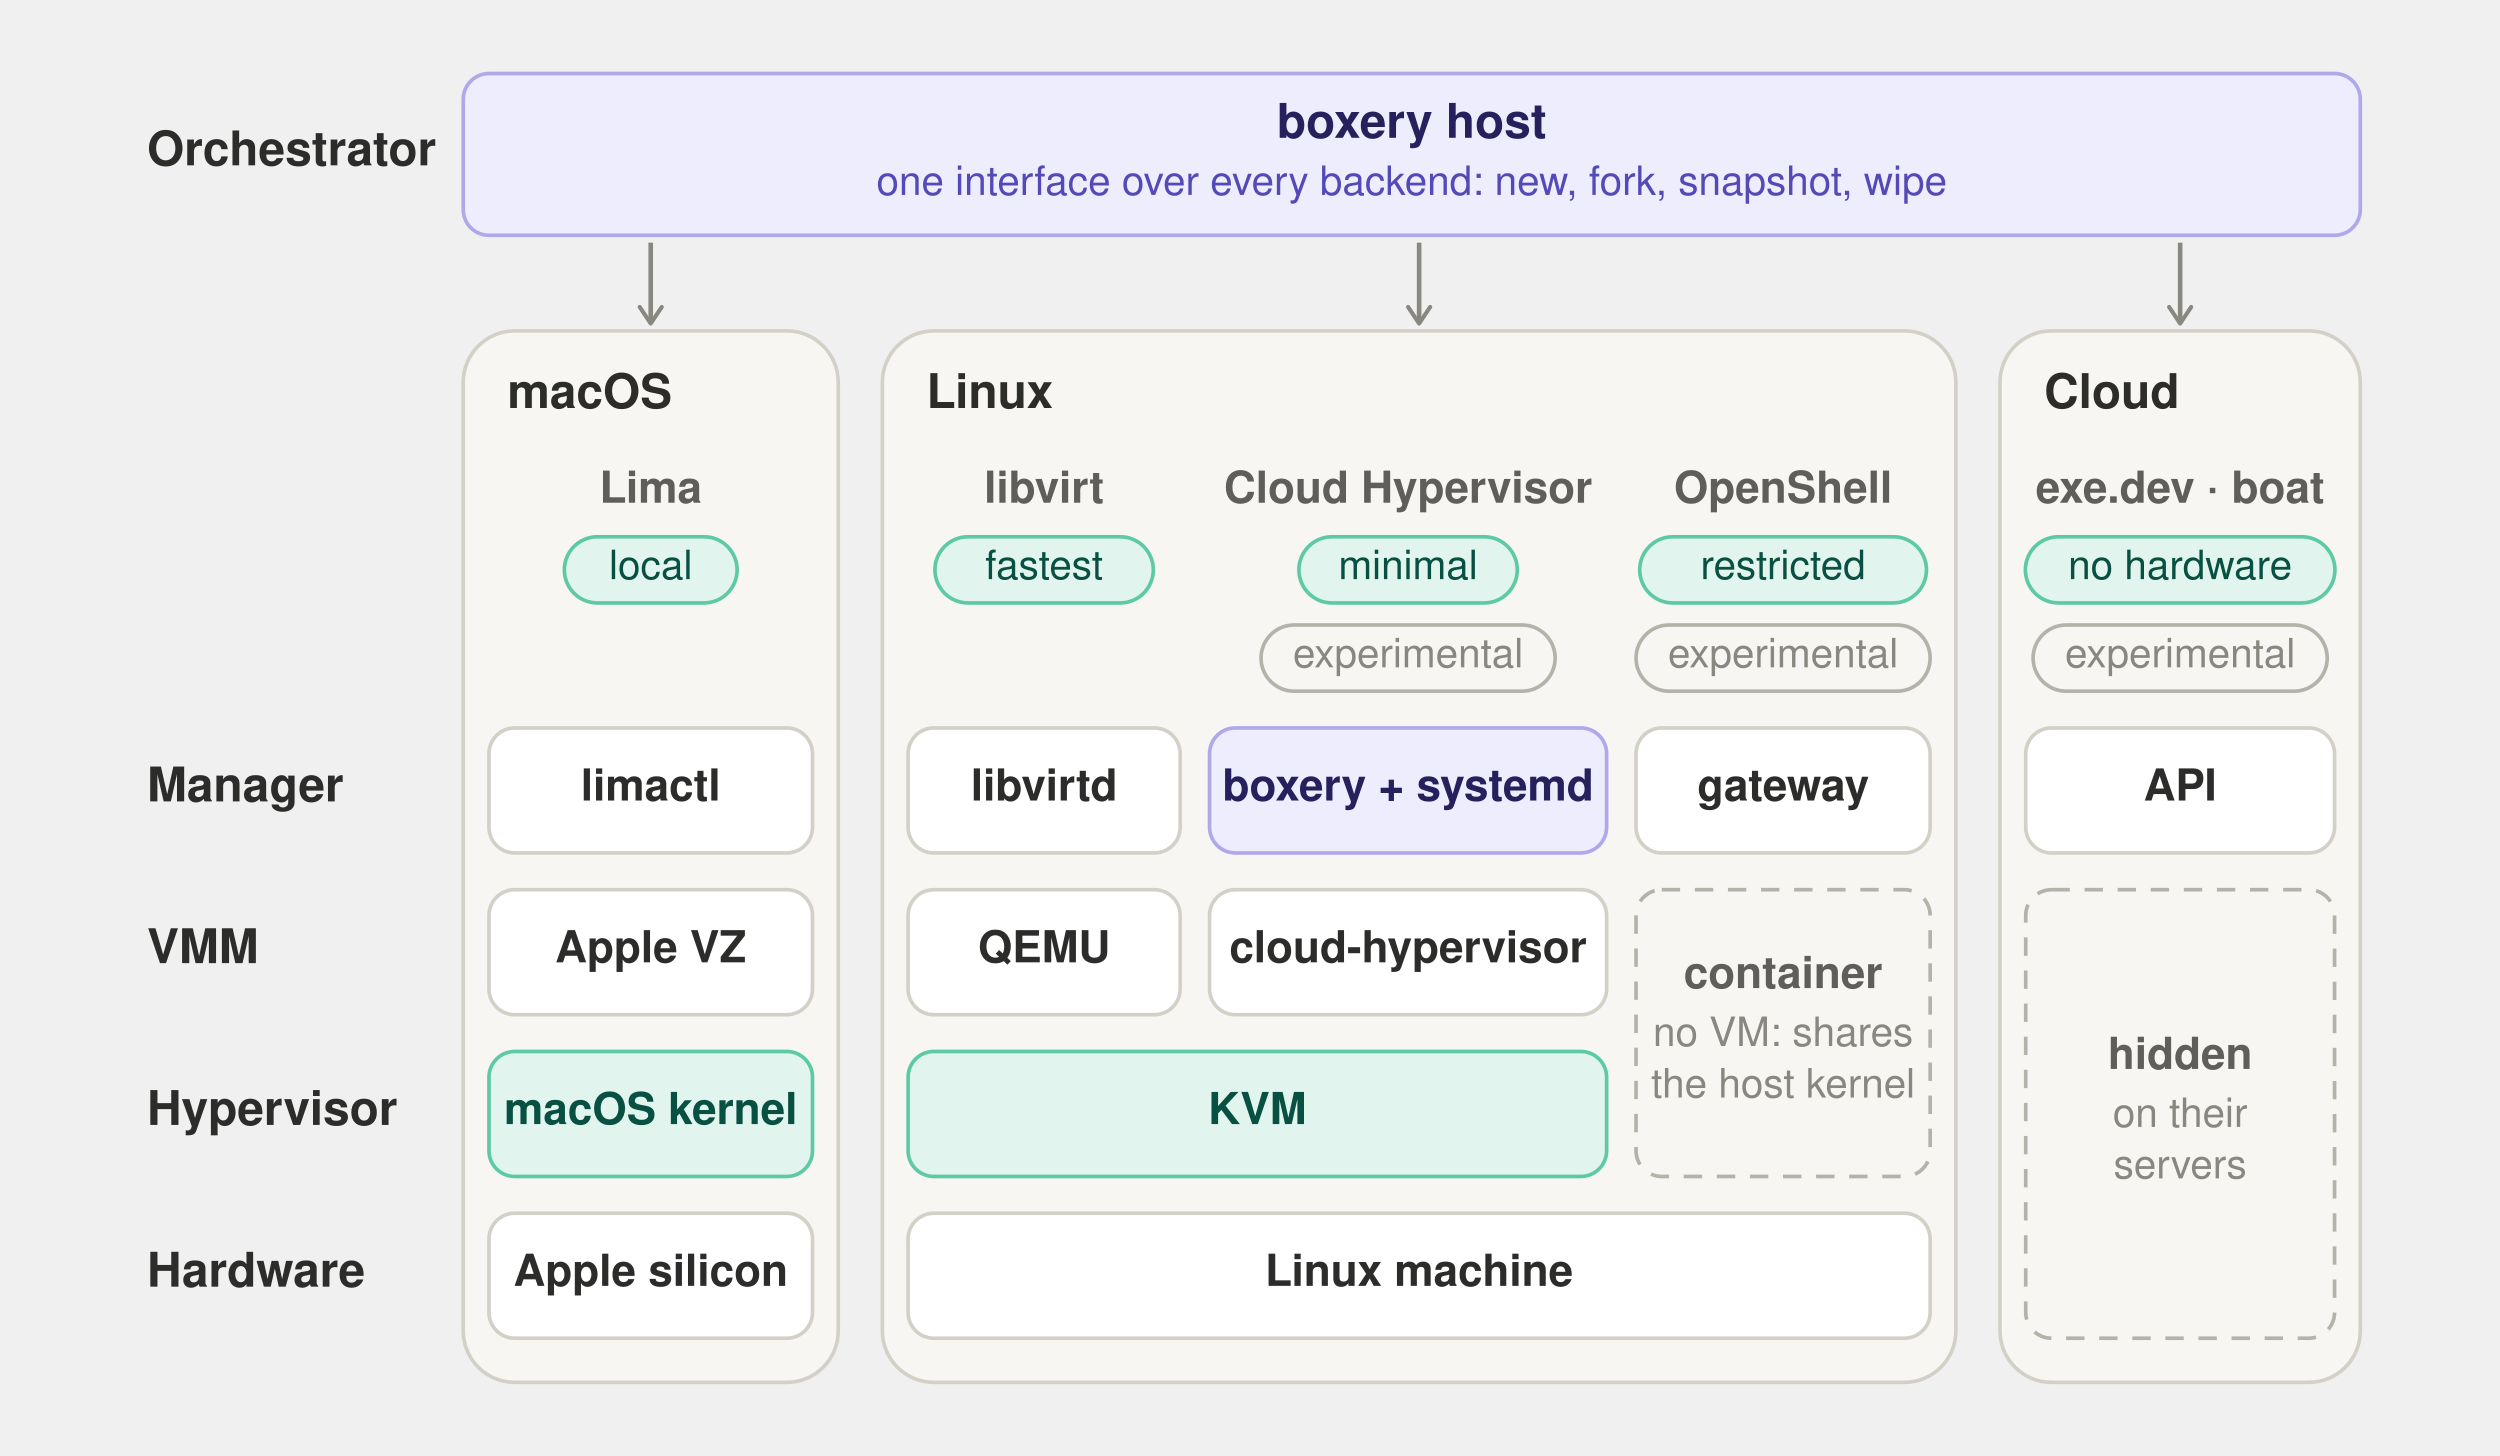
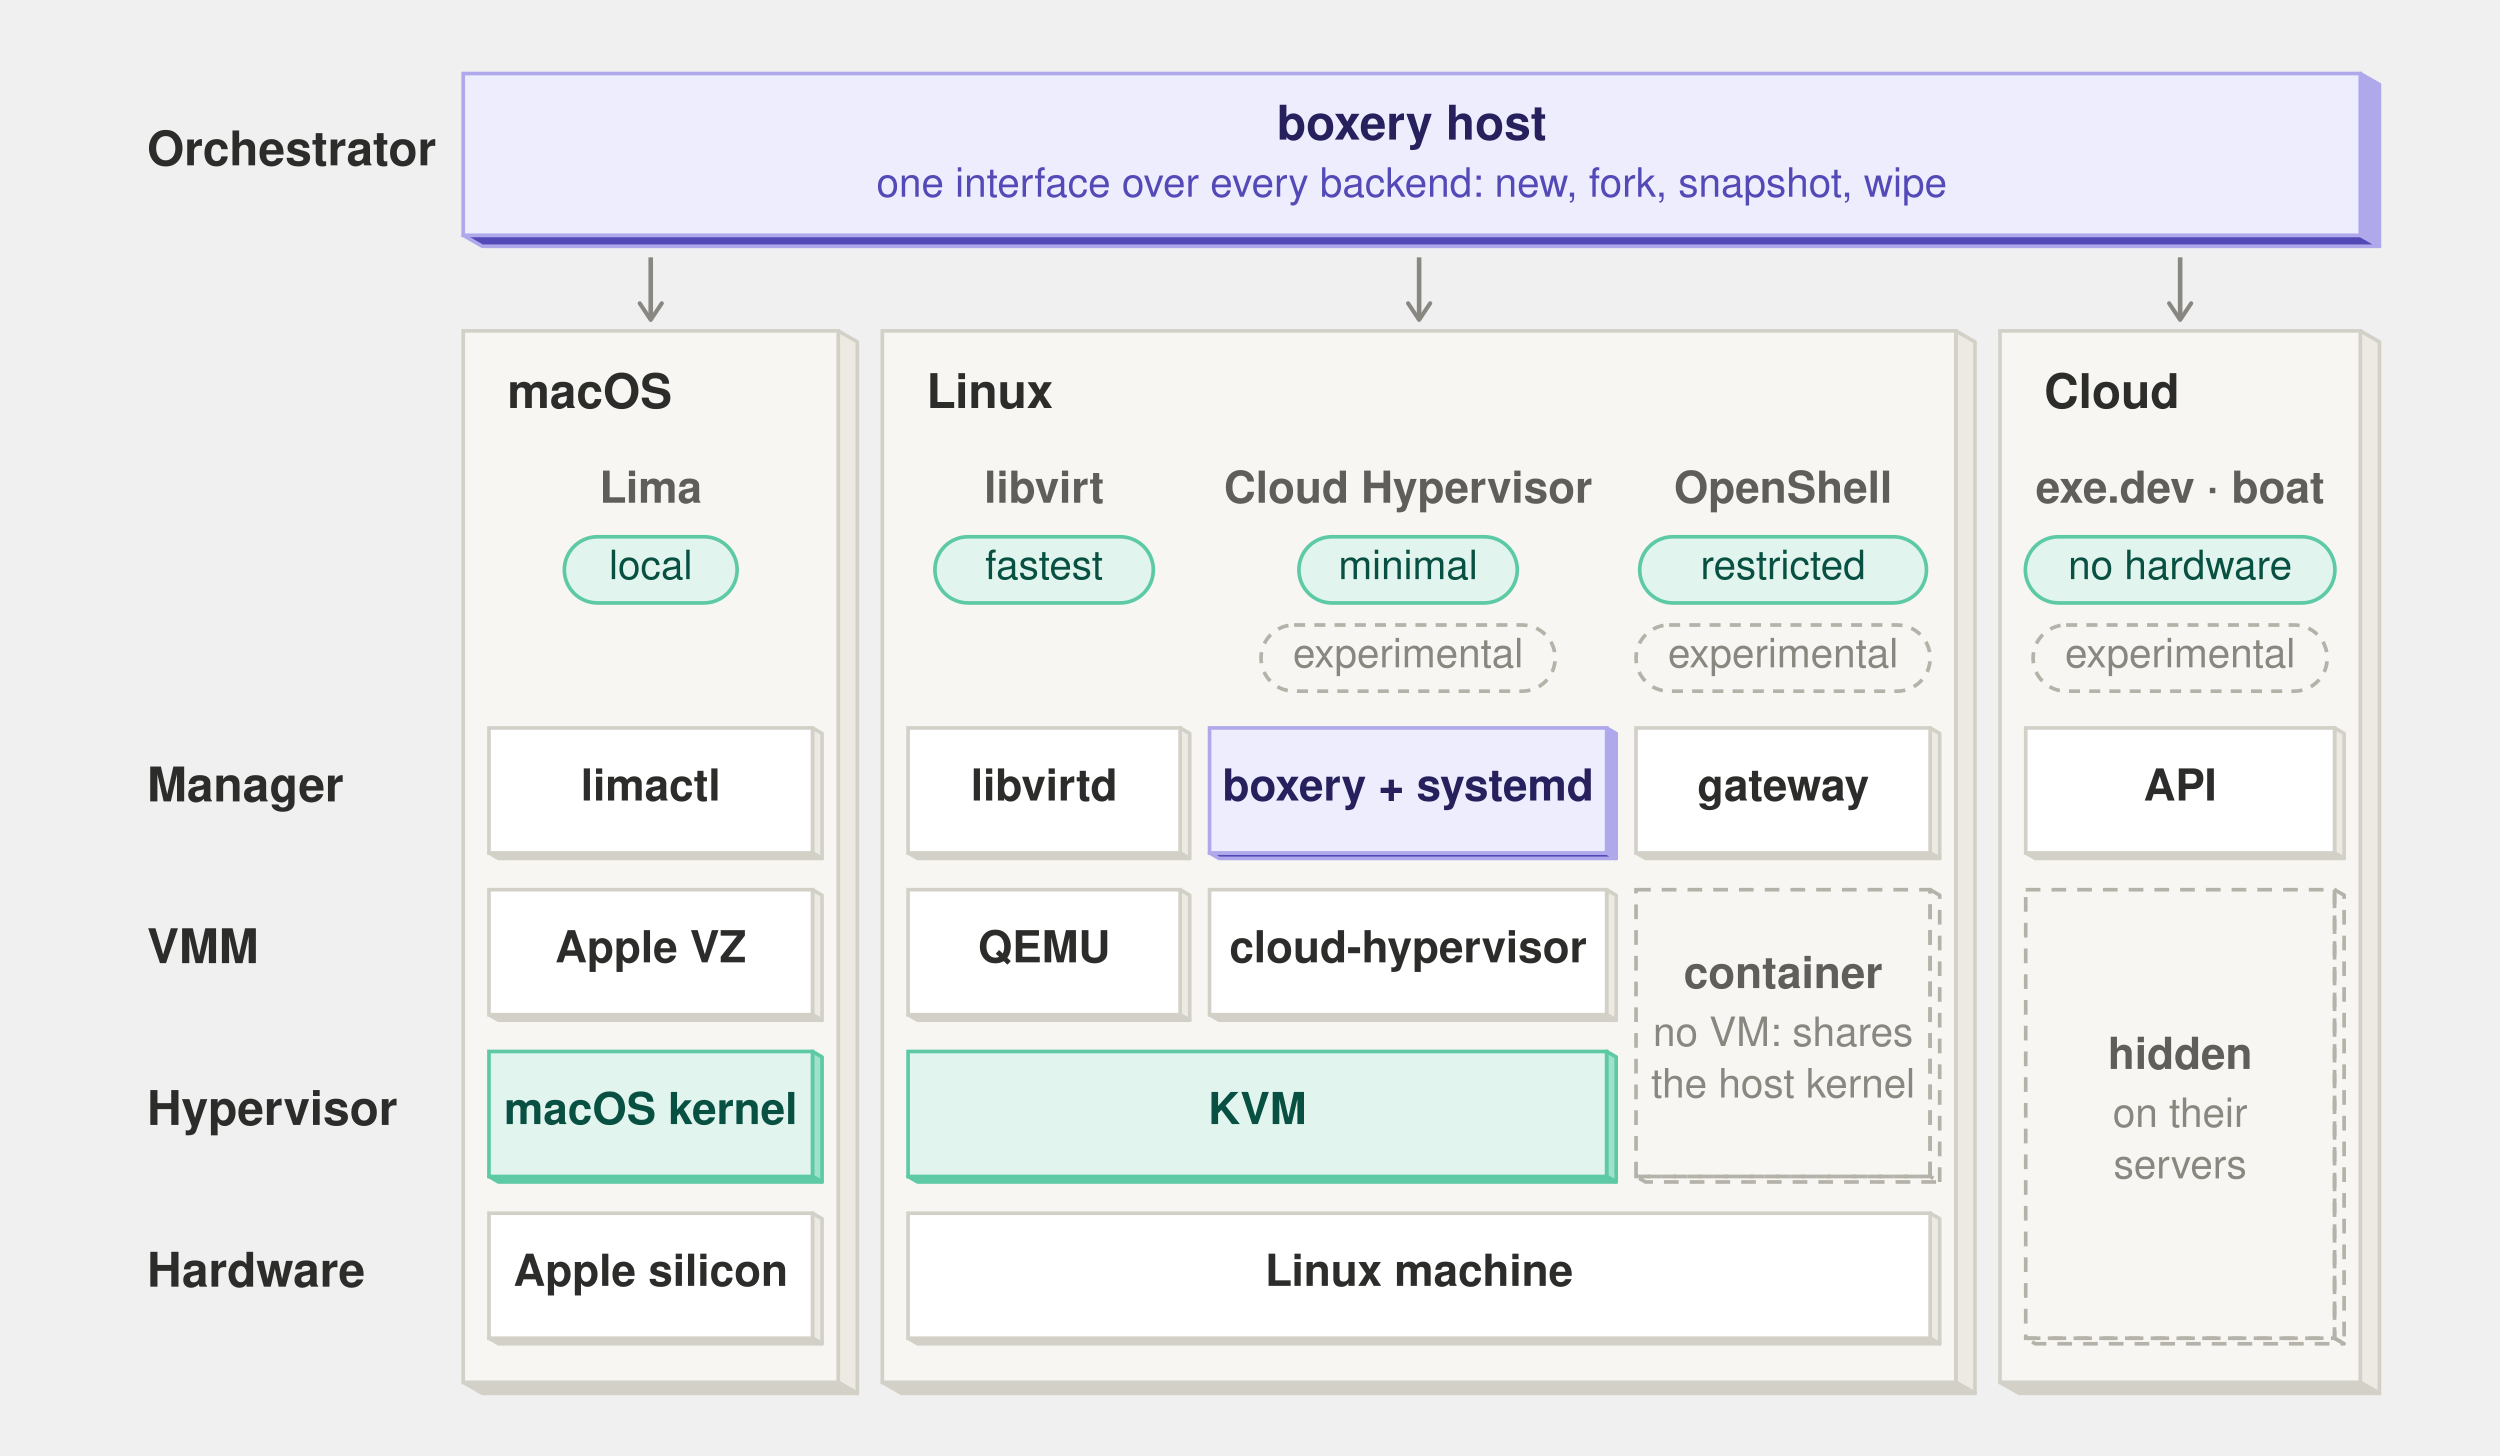
<svg xmlns="http://www.w3.org/2000/svg" viewBox="0 0 680 396" width="680" height="396" role="img" aria-labelledby="t d">
  <defs>
    <marker id="arrow" viewBox="0 0 10 10" refX="8" refY="5" markerWidth="6" markerHeight="6" orient="auto-start-reverse">
      <path d="M2 1L8 5L2 9" fill="none" stroke="#888780" stroke-width="1.5" stroke-linecap="round" stroke-linejoin="round" />
    </marker>
  </defs>
  <g font-family="-apple-system, BlinkMacSystemFont, 'Segoe UI', Helvetica, Arial, sans-serif" text-anchor="middle" dominant-baseline="central">
-     <text x="40" y="42" font-size="13" font-weight="600" fill="#2C2C2A" text-anchor="start">Orchestrator</text>
-     <rect x="126" y="20" width="516" height="44" rx="7" fill="#EEEDFE" stroke="#AFA9EC" />
-     <text x="384" y="34.5" font-size="13" font-weight="600" fill="#26215C" text-anchor="middle">boxery host</text>
-     <text x="384" y="50.5" font-size="11" font-weight="400" fill="#534AB7" text-anchor="middle">one interface over every backend: new, fork, snapshot, wipe</text>
-     <rect x="126" y="90" width="102" height="286" rx="14" fill="#F7F6F2" stroke="#D3D1C7" />
-     <text x="138" y="108" font-size="13" font-weight="600" fill="#2C2C2A" text-anchor="start">macOS</text>
-     <line x1="177" y1="66" x2="177" y2="88" stroke="#888780" stroke-width="1.25" marker-end="url(#arrow)" />
-     <rect x="240" y="90" width="292" height="286" rx="14" fill="#F7F6F2" stroke="#D3D1C7" />
-     <text x="252" y="108" font-size="13" font-weight="600" fill="#2C2C2A" text-anchor="start">Linux</text>
-     <line x1="386" y1="66" x2="386" y2="88" stroke="#888780" stroke-width="1.25" marker-end="url(#arrow)" />
-     <rect x="544" y="90" width="98" height="286" rx="14" fill="#F7F6F2" stroke="#D3D1C7" />
-     <text x="556" y="108" font-size="13" font-weight="600" fill="#2C2C2A" text-anchor="start">Cloud</text>
-     <line x1="593" y1="66" x2="593" y2="88" stroke="#888780" stroke-width="1.25" marker-end="url(#arrow)" />
-     <text x="177" y="134" font-size="12" font-weight="600" fill="#5F5E5A" text-anchor="middle">Lima</text>
+     <text x="40" y="42" font-size="13" font-weight="600" text-anchor="start" fill="#2C2C2A">Orchestrator</text>
+     <polygon points="642.00,20.00 647.20,23.00 647.20,67.00 642.00,64.00" fill="#AFA9EC" stroke="#AFA9EC" stroke-width="1" stroke-linejoin="round" />
+     <polygon points="126.00,64.00 642.00,64.00 647.20,67.00 131.20,67.00" fill="#534AB7" stroke="#AFA9EC" stroke-width="1" stroke-linejoin="round" />
+     <rect x="126" y="20" width="516" height="44" fill="#EEEDFE" stroke="#AFA9EC" />
+     <text x="384" y="35" font-size="13" font-weight="600" fill="#26215C">boxery host</text>
+     <text x="384" y="51" font-size="11" fill="#534AB7">one interface over every backend: new, fork, snapshot, wipe</text>
+     <polygon points="228.00,90.00 233.20,93.00 233.20,379.00 228.00,376.00" fill="#ECEAE3" stroke="#D3D1C7" stroke-width="1" stroke-linejoin="round" />
+     <polygon points="126.00,376.00 228.00,376.00 233.20,379.00 131.20,379.00" fill="#D3D1C7" stroke="#D3D1C7" stroke-width="1" stroke-linejoin="round" />
+     <rect x="126" y="90" width="102" height="286" fill="#F7F6F2" stroke="#D3D1C7" />
+     <text x="138" y="108" font-size="13" font-weight="600" text-anchor="start" fill="#2C2C2A">macOS</text>
+     <line x1="177" y1="70" x2="177" y2="87" stroke="#888780" stroke-width="1.25" marker-end="url(#arrow)" />
+     <polygon points="532.00,90.00 537.20,93.00 537.20,379.00 532.00,376.00" fill="#ECEAE3" stroke="#D3D1C7" stroke-width="1" stroke-linejoin="round" />
+     <polygon points="240.00,376.00 532.00,376.00 537.20,379.00 245.20,379.00" fill="#D3D1C7" stroke="#D3D1C7" stroke-width="1" stroke-linejoin="round" />
+     <rect x="240" y="90" width="292" height="286" fill="#F7F6F2" stroke="#D3D1C7" />
+     <text x="252" y="108" font-size="13" font-weight="600" text-anchor="start" fill="#2C2C2A">Linux</text>
+     <line x1="386" y1="70" x2="386" y2="87" stroke="#888780" stroke-width="1.25" marker-end="url(#arrow)" />
+     <polygon points="642.00,90.00 647.20,93.00 647.20,379.00 642.00,376.00" fill="#ECEAE3" stroke="#D3D1C7" stroke-width="1" stroke-linejoin="round" />
+     <polygon points="544.00,376.00 642.00,376.00 647.20,379.00 549.20,379.00" fill="#D3D1C7" stroke="#D3D1C7" stroke-width="1" stroke-linejoin="round" />
+     <rect x="544" y="90" width="98" height="286" fill="#F7F6F2" stroke="#D3D1C7" />
+     <text x="556" y="108" font-size="13" font-weight="600" text-anchor="start" fill="#2C2C2A">Cloud</text>
+     <line x1="593" y1="70" x2="593" y2="87" stroke="#888780" stroke-width="1.25" marker-end="url(#arrow)" />
+     <text x="177" y="134" font-size="12" font-weight="600" fill="#5F5E5A">Lima</text>
    <rect x="153.5" y="146" width="47" height="18" rx="9" fill="#E1F5EE" stroke="#5DCAA5" />
-     <text x="177" y="155" font-size="11" font-weight="500" fill="#085041" text-anchor="middle">local</text>
-     <text x="284" y="134" font-size="12" font-weight="600" fill="#5F5E5A" text-anchor="middle">libvirt</text>
+     <text x="177" y="155" font-size="11" font-weight="500" fill="#085041">local</text>
+     <text x="284" y="134" font-size="12" font-weight="600" fill="#5F5E5A">libvirt</text>
    <rect x="254.3" y="146" width="59.4" height="18" rx="9" fill="#E1F5EE" stroke="#5DCAA5" />
-     <text x="284" y="155" font-size="11" font-weight="500" fill="#085041" text-anchor="middle">fastest</text>
-     <text x="383" y="134" font-size="12" font-weight="600" fill="#5F5E5A" text-anchor="middle">Cloud Hypervisor</text>
+     <text x="284" y="155" font-size="11" font-weight="500" fill="#085041">fastest</text>
+     <text x="383" y="134" font-size="12" font-weight="600" fill="#5F5E5A">Cloud Hypervisor</text>
    <rect x="353.3" y="146" width="59.4" height="18" rx="9" fill="#E1F5EE" stroke="#5DCAA5" />
-     <text x="383" y="155" font-size="11" font-weight="500" fill="#085041" text-anchor="middle">minimal</text>
-     <rect x="343" y="170" width="80" height="18" rx="9" fill="none" stroke="#B4B2A9" />
-     <text x="383" y="179" font-size="11" font-weight="400" fill="#888780" text-anchor="middle">experimental</text>
-     <text x="485" y="134" font-size="12" font-weight="600" fill="#5F5E5A" text-anchor="middle">OpenShell</text>
+     <text x="383" y="155" font-size="11" font-weight="500" fill="#085041">minimal</text>
+     <rect x="343" y="170" width="80" height="18" rx="9" fill="none" stroke="#B4B2A9" stroke-dasharray="3 2.5" />
+     <text x="383" y="179" font-size="11" fill="#888780">experimental</text>
+     <text x="485" y="134" font-size="12" font-weight="600" fill="#5F5E5A">OpenShell</text>
    <rect x="446" y="146" width="78" height="18" rx="9" fill="#E1F5EE" stroke="#5DCAA5" />
-     <text x="485" y="155" font-size="11" font-weight="500" fill="#085041" text-anchor="middle">restricted</text>
-     <rect x="445" y="170" width="80" height="18" rx="9" fill="none" stroke="#B4B2A9" />
-     <text x="485" y="179" font-size="11" font-weight="400" fill="#888780" text-anchor="middle">experimental</text>
-     <text x="593" y="134" font-size="12" font-weight="600" fill="#5F5E5A" text-anchor="middle">exe.dev · boat</text>
+     <text x="485" y="155" font-size="11" font-weight="500" fill="#085041">restricted</text>
+     <rect x="445" y="170" width="80" height="18" rx="9" fill="none" stroke="#B4B2A9" stroke-dasharray="3 2.5" />
+     <text x="485" y="179" font-size="11" fill="#888780">experimental</text>
+     <text x="593" y="134" font-size="12" font-weight="600" fill="#5F5E5A">exe.dev · boat</text>
    <rect x="550.9" y="146" width="84.2" height="18" rx="9" fill="#E1F5EE" stroke="#5DCAA5" />
-     <text x="593" y="155" font-size="11" font-weight="500" fill="#085041" text-anchor="middle">no hardware</text>
-     <rect x="553" y="170" width="80" height="18" rx="9" fill="none" stroke="#B4B2A9" />
-     <text x="593" y="179" font-size="11" font-weight="400" fill="#888780" text-anchor="middle">experimental</text>
-     <text x="40" y="215" font-size="13" font-weight="600" fill="#2C2C2A" text-anchor="start">Manager</text>
-     <text x="40" y="259" font-size="13" font-weight="600" fill="#2C2C2A" text-anchor="start">VMM</text>
-     <text x="40" y="303" font-size="13" font-weight="600" fill="#2C2C2A" text-anchor="start">Hypervisor</text>
-     <text x="40" y="347" font-size="13" font-weight="600" fill="#2C2C2A" text-anchor="start">Hardware</text>
-     <rect x="133" y="198" width="88" height="34" rx="7" fill="#FFFFFF" stroke="#D3D1C7" />
-     <text x="177" y="215" font-size="12" font-weight="600" fill="#2C2C2A" text-anchor="middle">limactl</text>
-     <rect x="133" y="242" width="88" height="34" rx="7" fill="#FFFFFF" stroke="#D3D1C7" />
-     <text x="177" y="259" font-size="12" font-weight="600" fill="#2C2C2A" text-anchor="middle">Apple VZ</text>
-     <rect x="133" y="286" width="88" height="34" rx="7" fill="#E1F5EE" stroke="#5DCAA5" />
-     <text x="177" y="303" font-size="12" font-weight="600" fill="#085041" text-anchor="middle">macOS kernel</text>
-     <rect x="133" y="330" width="88" height="34" rx="7" fill="#FFFFFF" stroke="#D3D1C7" />
-     <text x="177" y="347" font-size="12" font-weight="600" fill="#2C2C2A" text-anchor="middle">Apple silicon</text>
-     <rect x="247" y="198" width="74" height="34" rx="7" fill="#FFFFFF" stroke="#D3D1C7" />
-     <text x="284" y="215" font-size="12" font-weight="600" fill="#2C2C2A" text-anchor="middle">libvirtd</text>
-     <rect x="247" y="242" width="74" height="34" rx="7" fill="#FFFFFF" stroke="#D3D1C7" />
-     <text x="284" y="259" font-size="12" font-weight="600" fill="#2C2C2A" text-anchor="middle">QEMU</text>
-     <rect x="329" y="198" width="108" height="34" rx="7" fill="#EEEDFE" stroke="#AFA9EC" />
-     <text x="383" y="215" font-size="12" font-weight="600" fill="#26215C" text-anchor="middle">boxery + systemd</text>
-     <rect x="329" y="242" width="108" height="34" rx="7" fill="#FFFFFF" stroke="#D3D1C7" />
-     <text x="383" y="259" font-size="12" font-weight="600" fill="#2C2C2A" text-anchor="middle">cloud-hypervisor</text>
-     <rect x="247" y="286" width="190" height="34" rx="7" fill="#E1F5EE" stroke="#5DCAA5" />
-     <text x="342" y="303" font-size="12" font-weight="600" fill="#085041" text-anchor="middle">KVM</text>
-     <rect x="445" y="198" width="80" height="34" rx="7" fill="#FFFFFF" stroke="#D3D1C7" />
-     <text x="485" y="215" font-size="12" font-weight="600" fill="#2C2C2A" text-anchor="middle">gateway</text>
-     <rect x="445" y="242" width="80" height="78" rx="7" fill="none" stroke="#B4B2A9" stroke-dasharray="5 4" />
-     <text x="485" y="266" font-size="12" font-weight="600" fill="#5F5E5A" text-anchor="middle">container</text>
-     <text x="485" y="282" font-size="11" font-weight="400" fill="#888780" text-anchor="middle">no VM: shares</text>
-     <text x="485" y="296" font-size="11" font-weight="400" fill="#888780" text-anchor="middle">the host kernel</text>
-     <rect x="247" y="330" width="278" height="34" rx="7" fill="#FFFFFF" stroke="#D3D1C7" />
-     <text x="386" y="347" font-size="12" font-weight="600" fill="#2C2C2A" text-anchor="middle">Linux machine</text>
-     <rect x="551" y="198" width="84" height="34" rx="7" fill="#FFFFFF" stroke="#D3D1C7" />
-     <text x="593" y="215" font-size="12" font-weight="600" fill="#2C2C2A" text-anchor="middle">API</text>
-     <rect x="551" y="242" width="84" height="122" rx="7" fill="none" stroke="#B4B2A9" stroke-dasharray="5 4" />
-     <text x="593" y="288" font-size="12" font-weight="600" fill="#5F5E5A" text-anchor="middle">hidden</text>
-     <text x="593" y="304" font-size="11" font-weight="400" fill="#888780" text-anchor="middle">on their</text>
-     <text x="593" y="318" font-size="11" font-weight="400" fill="#888780" text-anchor="middle">servers</text>
+     <text x="593" y="155" font-size="11" font-weight="500" fill="#085041">no hardware</text>
+     <rect x="553" y="170" width="80" height="18" rx="9" fill="none" stroke="#B4B2A9" stroke-dasharray="3 2.5" />
+     <text x="593" y="179" font-size="11" fill="#888780">experimental</text>
+     <text x="40" y="215" font-size="13" font-weight="600" text-anchor="start" fill="#2C2C2A">Manager</text>
+     <text x="40" y="259" font-size="13" font-weight="600" text-anchor="start" fill="#2C2C2A">VMM</text>
+     <text x="40" y="303" font-size="13" font-weight="600" text-anchor="start" fill="#2C2C2A">Hypervisor</text>
+     <text x="40" y="347" font-size="13" font-weight="600" text-anchor="start" fill="#2C2C2A">Hardware</text>
+     <polygon points="221.00,198.00 223.60,199.50 223.60,233.50 221.00,232.00" fill="#ECEAE3" stroke="#D3D1C7" stroke-width="1" stroke-linejoin="round" />
+     <polygon points="133.00,232.00 221.00,232.00 223.60,233.50 135.60,233.50" fill="#D3D1C7" stroke="#D3D1C7" stroke-width="1" stroke-linejoin="round" />
+     <rect x="133" y="198" width="88" height="34" fill="#FFFFFF" stroke="#D3D1C7" />
+     <text x="177" y="215" font-size="12" font-weight="600" fill="#2C2C2A">limactl</text>
+     <polygon points="221.00,242.00 223.60,243.50 223.60,277.50 221.00,276.00" fill="#ECEAE3" stroke="#D3D1C7" stroke-width="1" stroke-linejoin="round" />
+     <polygon points="133.00,276.00 221.00,276.00 223.60,277.50 135.60,277.50" fill="#D3D1C7" stroke="#D3D1C7" stroke-width="1" stroke-linejoin="round" />
+     <rect x="133" y="242" width="88" height="34" fill="#FFFFFF" stroke="#D3D1C7" />
+     <text x="177" y="259" font-size="12" font-weight="600" fill="#2C2C2A">Apple VZ</text>
+     <polygon points="221.00,286.00 223.60,287.50 223.60,321.50 221.00,320.00" fill="#9FE1CB" stroke="#5DCAA5" stroke-width="1" stroke-linejoin="round" />
+     <polygon points="133.00,320.00 221.00,320.00 223.60,321.50 135.60,321.50" fill="#5DCAA5" stroke="#5DCAA5" stroke-width="1" stroke-linejoin="round" />
+     <rect x="133" y="286" width="88" height="34" fill="#E1F5EE" stroke="#5DCAA5" />
+     <text x="177" y="303" font-size="12" font-weight="600" fill="#085041">macOS kernel</text>
+     <polygon points="221.00,330.00 223.60,331.50 223.60,365.50 221.00,364.00" fill="#ECEAE3" stroke="#D3D1C7" stroke-width="1" stroke-linejoin="round" />
+     <polygon points="133.00,364.00 221.00,364.00 223.60,365.50 135.60,365.50" fill="#D3D1C7" stroke="#D3D1C7" stroke-width="1" stroke-linejoin="round" />
+     <rect x="133" y="330" width="88" height="34" fill="#FFFFFF" stroke="#D3D1C7" />
+     <text x="177" y="347" font-size="12" font-weight="600" fill="#2C2C2A">Apple silicon</text>
+     <polygon points="321.00,198.00 323.60,199.50 323.60,233.50 321.00,232.00" fill="#ECEAE3" stroke="#D3D1C7" stroke-width="1" stroke-linejoin="round" />
+     <polygon points="247.00,232.00 321.00,232.00 323.60,233.50 249.60,233.50" fill="#D3D1C7" stroke="#D3D1C7" stroke-width="1" stroke-linejoin="round" />
+     <rect x="247" y="198" width="74" height="34" fill="#FFFFFF" stroke="#D3D1C7" />
+     <text x="284" y="215" font-size="12" font-weight="600" fill="#2C2C2A">libvirtd</text>
+     <polygon points="321.00,242.00 323.60,243.50 323.60,277.50 321.00,276.00" fill="#ECEAE3" stroke="#D3D1C7" stroke-width="1" stroke-linejoin="round" />
+     <polygon points="247.00,276.00 321.00,276.00 323.60,277.50 249.60,277.50" fill="#D3D1C7" stroke="#D3D1C7" stroke-width="1" stroke-linejoin="round" />
+     <rect x="247" y="242" width="74" height="34" fill="#FFFFFF" stroke="#D3D1C7" />
+     <text x="284" y="259" font-size="12" font-weight="600" fill="#2C2C2A">QEMU</text>
+     <polygon points="437.00,198.00 439.60,199.50 439.60,233.50 437.00,232.00" fill="#AFA9EC" stroke="#AFA9EC" stroke-width="1" stroke-linejoin="round" />
+     <polygon points="329.00,232.00 437.00,232.00 439.60,233.50 331.60,233.50" fill="#534AB7" stroke="#AFA9EC" stroke-width="1" stroke-linejoin="round" />
+     <rect x="329" y="198" width="108" height="34" fill="#EEEDFE" stroke="#AFA9EC" />
+     <text x="383" y="215" font-size="12" font-weight="600" fill="#26215C">boxery + systemd</text>
+     <polygon points="437.00,242.00 439.60,243.50 439.60,277.50 437.00,276.00" fill="#ECEAE3" stroke="#D3D1C7" stroke-width="1" stroke-linejoin="round" />
+     <polygon points="329.00,276.00 437.00,276.00 439.60,277.50 331.60,277.50" fill="#D3D1C7" stroke="#D3D1C7" stroke-width="1" stroke-linejoin="round" />
+     <rect x="329" y="242" width="108" height="34" fill="#FFFFFF" stroke="#D3D1C7" />
+     <text x="383" y="259" font-size="12" font-weight="600" fill="#2C2C2A">cloud-hypervisor</text>
+     <polygon points="437.00,286.00 439.60,287.50 439.60,321.50 437.00,320.00" fill="#9FE1CB" stroke="#5DCAA5" stroke-width="1" stroke-linejoin="round" />
+     <polygon points="247.00,320.00 437.00,320.00 439.60,321.50 249.60,321.50" fill="#5DCAA5" stroke="#5DCAA5" stroke-width="1" stroke-linejoin="round" />
+     <rect x="247" y="286" width="190" height="34" fill="#E1F5EE" stroke="#5DCAA5" />
+     <text x="342" y="303" font-size="12" font-weight="600" fill="#085041">KVM</text>
+     <polygon points="525.00,198.00 527.60,199.50 527.60,233.50 525.00,232.00" fill="#ECEAE3" stroke="#D3D1C7" stroke-width="1" stroke-linejoin="round" />
+     <polygon points="445.00,232.00 525.00,232.00 527.60,233.50 447.60,233.50" fill="#D3D1C7" stroke="#D3D1C7" stroke-width="1" stroke-linejoin="round" />
+     <rect x="445" y="198" width="80" height="34" fill="#FFFFFF" stroke="#D3D1C7" />
+     <text x="485" y="215" font-size="12" font-weight="600" fill="#2C2C2A">gateway</text>
+     <polygon points="525.00,242.00 527.60,243.50 527.60,321.50 525.00,320.00" fill="none" stroke="#B4B2A9" stroke-width="1" stroke-linejoin="round" stroke-dasharray="4 3" />
+     <polygon points="445.00,320.00 525.00,320.00 527.60,321.50 447.60,321.50" fill="none" stroke="#B4B2A9" stroke-width="1" stroke-linejoin="round" stroke-dasharray="4 3" />
+     <rect x="445" y="242" width="80" height="78" fill="none" stroke="#B4B2A9" stroke-dasharray="4 3" />
+     <text x="485" y="266" font-size="12" font-weight="600" fill="#5F5E5A">container</text>
+     <text x="485" y="282" font-size="11" fill="#888780">no VM: shares</text>
+     <text x="485" y="296" font-size="11" fill="#888780">the host kernel</text>
+     <polygon points="525.00,330.00 527.60,331.50 527.60,365.50 525.00,364.00" fill="#ECEAE3" stroke="#D3D1C7" stroke-width="1" stroke-linejoin="round" />
+     <polygon points="247.00,364.00 525.00,364.00 527.60,365.50 249.60,365.50" fill="#D3D1C7" stroke="#D3D1C7" stroke-width="1" stroke-linejoin="round" />
+     <rect x="247" y="330" width="278" height="34" fill="#FFFFFF" stroke="#D3D1C7" />
+     <text x="386" y="347" font-size="12" font-weight="600" fill="#2C2C2A">Linux machine</text>
+     <polygon points="635.00,198.00 637.60,199.50 637.60,233.50 635.00,232.00" fill="#ECEAE3" stroke="#D3D1C7" stroke-width="1" stroke-linejoin="round" />
+     <polygon points="551.00,232.00 635.00,232.00 637.60,233.50 553.60,233.50" fill="#D3D1C7" stroke="#D3D1C7" stroke-width="1" stroke-linejoin="round" />
+     <rect x="551" y="198" width="84" height="34" fill="#FFFFFF" stroke="#D3D1C7" />
+     <text x="593" y="215" font-size="12" font-weight="600" fill="#2C2C2A">API</text>
+     <polygon points="635.00,242.00 637.60,243.50 637.60,365.50 635.00,364.00" fill="none" stroke="#B4B2A9" stroke-width="1" stroke-linejoin="round" stroke-dasharray="4 3" />
+     <polygon points="551.00,364.00 635.00,364.00 637.60,365.50 553.60,365.50" fill="none" stroke="#B4B2A9" stroke-width="1" stroke-linejoin="round" stroke-dasharray="4 3" />
+     <rect x="551" y="242" width="84" height="122" fill="none" stroke="#B4B2A9" stroke-dasharray="4 3" />
+     <text x="593" y="288" font-size="12" font-weight="600" fill="#5F5E5A">hidden</text>
+     <text x="593" y="304" font-size="11" fill="#888780">on their</text>
+     <text x="593" y="318" font-size="11" fill="#888780">servers</text>
  </g>
</svg>
